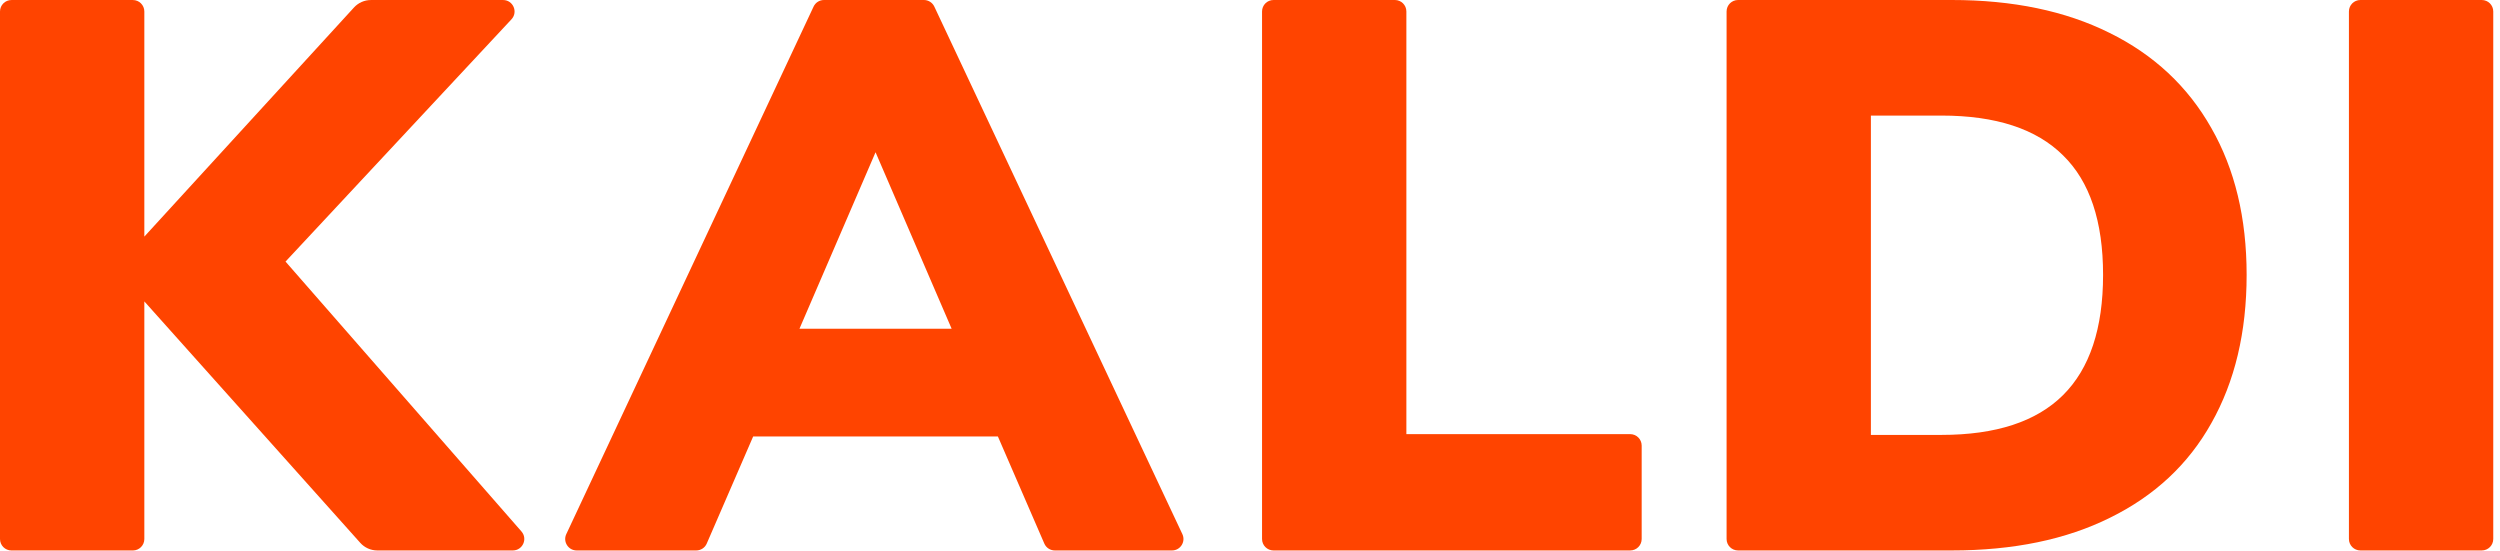
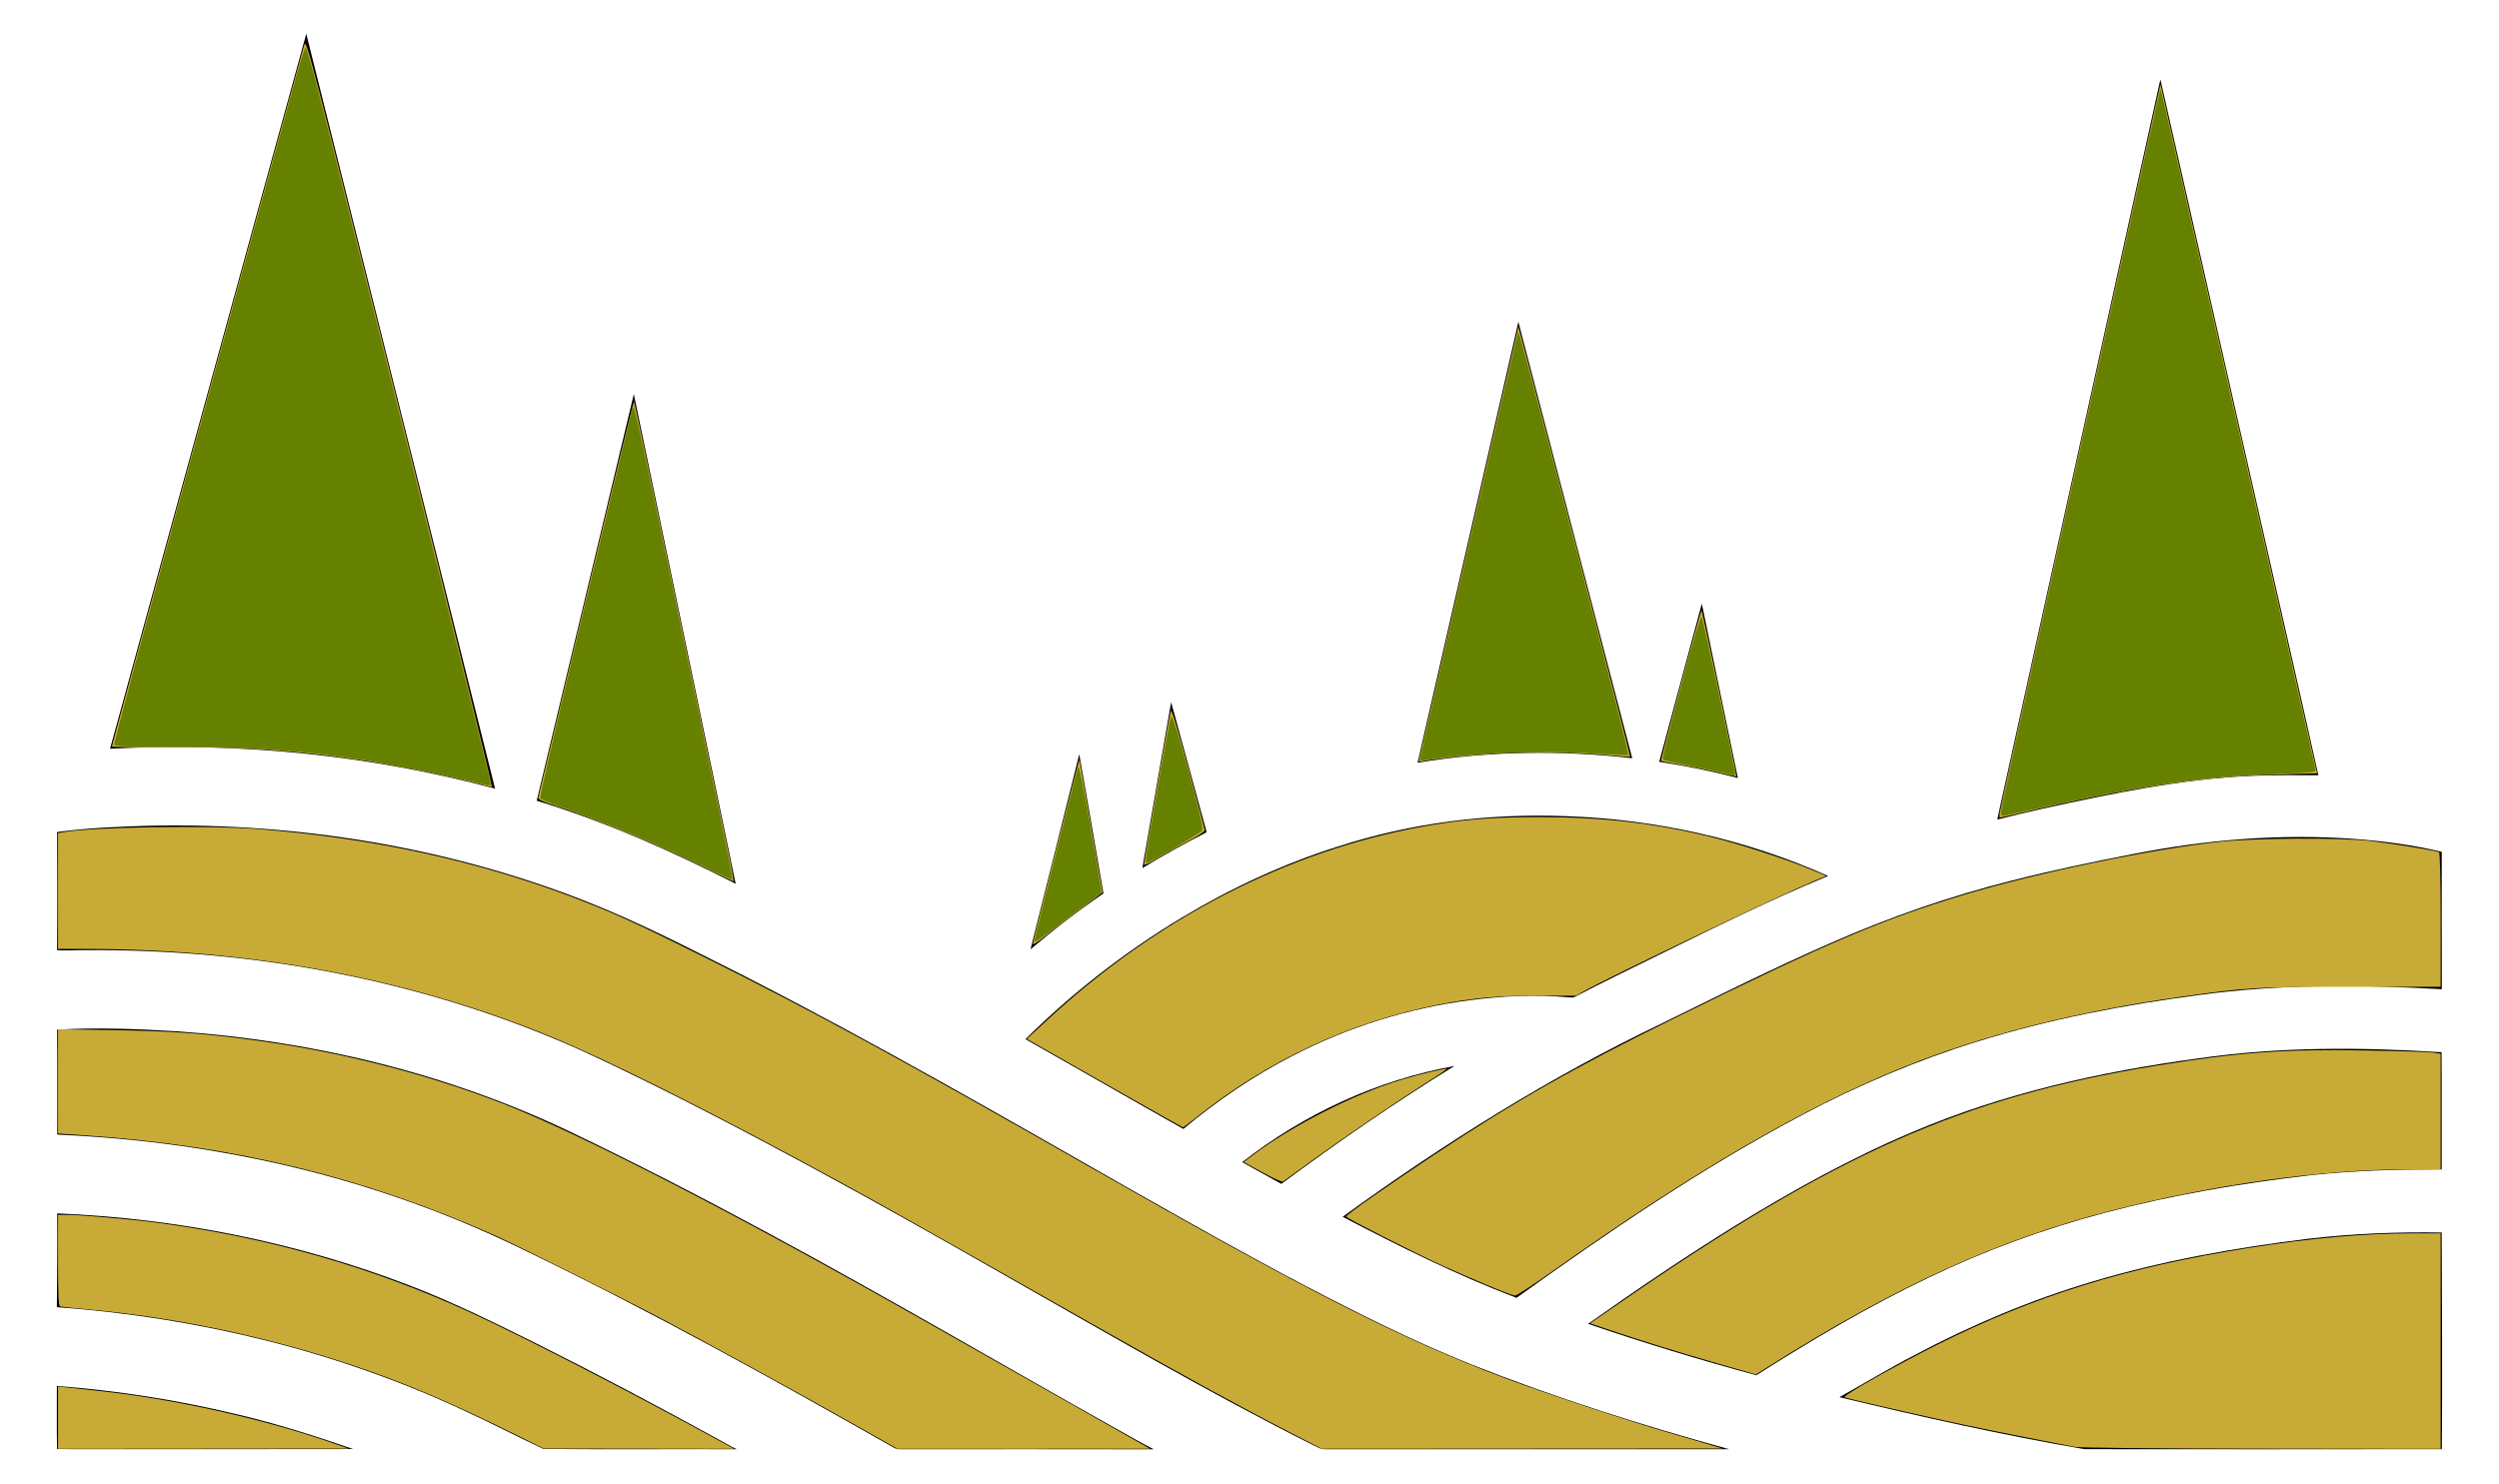
- <svg xmlns="http://www.w3.org/2000/svg" xmlns:xlink="http://www.w3.org/1999/xlink" viewBox="0 0 109 24">
-   <g transform="translate(-1470)">
-     <g style="mix-blend-mode:normal" transform="translate(1470)" fill="#f40">
-       <use xlink:href="#b" style="mix-blend-mode:normal" />
-       <use xlink:href="#c" style="mix-blend-mode:normal" />
-       <use xlink:href="#d" style="mix-blend-mode:normal" />
-       <use xlink:href="#e" style="mix-blend-mode:normal" />
-       <use xlink:href="#f" style="mix-blend-mode:normal" />
-     </g>
-   </g>
-   <defs>
-     <path id="b" d="M22.735 23.171c.283.323.053.829-.376.829h-5.907c-.285 0-.556-.121-.745-.333l-9.414-10.526v10.36c0 .276-.224.5-.5.5h-5.293c-.276 0-.5-.224-.5-.5v-23c0-.276.224-.5.5-.5h5.293c.276 0 .5.224.5.5v9.815l9.141-9.99c.19-.207.457-.325.738-.325h5.762c.437 0 .664.521.366.841l-9.851 10.563 10.287 11.767z" />
-     <path id="c" d="M45.991 24c-.199 0-.38-.118-.459-.301l-2.024-4.669h-10.67l-2.024 4.669c-.079.183-.259.301-.459.301h-5.212c-.366 0-.608-.381-.453-.712l10.782-23c.082-.176.259-.288.453-.288h4.358c.194 0 .37.112.453.287l10.815 23c.156.332-.086.713-.452.713h-5.108zm-11.135-9.668h6.635l-3.317-7.694-3.317 7.694z" />
-     <path id="d" d="M55.525 24c-.276 0-.5-.224-.5-.5v-23c0-.276.224-.5.5-.5h5.293c.276 0 .5.224.5.5v18.428h9.759c.276 0 .5.224.5.5v4.072c0 .276-.224.5-.5.5h-15.552z" />
-     <path id="e" d="M75.279.5c0-.276.224-.5.5-.5h9.315c2.667 0 4.959.477 6.874 1.43 1.938.953 3.42 2.338 4.446 4.153 1.026 1.793 1.539 3.926 1.539 6.4 0 2.496-.513 4.652-1.539 6.468-1.003 1.793-2.474 3.166-4.412 4.119-1.915.953-4.218 1.43-6.908 1.43h-9.315c-.276 0-.5-.224-.5-.5v-23zm9.37 18.462c2.371 0 4.138-.579 5.301-1.736 1.163-1.157 1.744-2.905 1.744-5.242 0-2.338-.581-4.074-1.744-5.209-1.163-1.157-2.93-1.736-5.301-1.736h-3.078v13.923h3.078z" />
-     <path id="f" d="M102.913 24c-.276 0-.5-.224-.5-.5v-23c0-.276.224-.5.5-.5h5.293c.276 0 .5.224.5.5v23c0 .276-.224.5-.5.5h-5.293z" />
-   </defs>
+ <svg xmlns="http://www.w3.org/2000/svg" enable-background="new 0 0 2682 1592.058" version="1.1" viewBox="0 0 2682 1592.058" id="svg3823">
+   <defs id="defs3827" />
+   <path d="m118.12 803.78c70.215-255.84 140.24-511.76 210.58-767.57 67.638 270.11 134.96 540.3 202.63 810.41-134.3-36.101-274.39-50.05-413.2-42.84z" id="path3791" />
+   <path d="m2318.6 85.216c36.253 159.58 72.507 319.15 108.76 478.72 20.199 89.437 40.869 178.77 60.765 268.28-23.585 0.152-47.187-0.522-70.754 0.657-75.775 3.251-150.25 18.918-224.14 35.04-16.627 3.74-33.204 7.631-49.68 11.877 58.405-264.84 116.69-529.72 175.05-794.57z" id="path3793" />
+   <path d="m1521.4 818.8c36.068-157.77 72.052-315.55 108.17-473.3 40.701 156.16 81.435 312.33 122.17 468.48-76.499-8.844-154.33-7.816-230.34 4.818z" id="path3795" />
+   <path d="m680.23 423.09c36.59 175.2 72.776 350.47 109.32 525.69-68.733-35.158-139.57-66.627-213.53-89.184 34.703-145.52 69.424-291.02 104.21-436.5z" id="path3797" />
+   <path d="m1780.7 817.83c15.246-56.62 30.458-113.24 45.738-169.84 12.904 62.416 25.825 124.81 38.713 187.21-27.814-7.278-56.031-13.056-84.451-17.369z" id="path3799" />
+   <path d="m1226 931.98c10.495-59.366 20.384-118.83 30.896-178.2 12.214 44.255 24.124 88.595 36.304 132.85 0.404 2.308 1.718 4.666 1.381 7.059-23.298 11.943-46.327 24.494-68.581 38.291z" id="path3801" />
+   <path d="m1158.3 809.64c8.726 49.815 17.47 99.629 25.96 149.48-27.156 18.565-53.268 38.645-78.268 60.007 17.486-69.811 35.023-139.62 52.308-209.48z" id="path3803" />
+   <path d="m1435.2 909c79.177-25.758 163.02-36.118 246.12-32.8 96.495 3.386 192.45 24.848 280.71 64.151-62.264 25.691-122.59 55.761-183.04 85.411-29.599 14.639-59.366 28.976-88.628 44.272-2.207 1.381-4.818 0.691-7.193 0.606-35.36-3.251-71.024-1.432-106.17 3.167-65.869 8.625-130.16 28.875-189.18 59.316-42.166 21.597-81.519 48.467-117.82 78.841-56.604-31.907-112.85-64.42-169.42-96.411 50.269-49.747 106.42-93.564 167.05-130.02 52.711-31.739 108.86-57.986 167.57-76.533z" id="path3805" />
+   <path d="m163.45 886.36c157.95-2.847 317 23.046 464.3 80.727 58.979 23.181 115.26 52.493 171.78 81.014 139.42 71.31 275.13 149.53 411.13 227.1 63.292 35.916 126.65 71.765 191.1 105.58 57.934 30.29 116.51 59.619 177.22 83.979 90.38 35.765 183.12 65.33 276.84 90.987-144.71 0.017-289.42-0.017-434.13 0.017-3.942 0.219-7.362-2.005-10.782-3.571-114.98-57.716-226.04-122.78-337.9-186.22-64.858-37.045-129.9-73.753-195.57-109.33-82.665-44.71-165.97-88.359-251.23-127.93-167.91-75.926-353.13-110.44-536.99-108.68-9.316-0.084-18.649 0.809-27.948-0.034 0.371-42.267 0.202-84.552 0.084-126.82 33.81-4.532 68.008-5.863 102.09-6.823z" id="path3807" />
+   <path d="m2288 917.07c78.571-15.583 159.18-22.372 239.18-16.459 31.385 2.409 62.736 6.52 93.379 13.848 0.034 49.158-0.118 98.332 0.084 147.49-86.876-4.919-174.41-5.66-260.78 6.25-80.239 10.563-160.09 25.792-237.47 49.865-64.909 20.064-127.68 46.833-187.72 78.571-107.63 56.907-208.41 125.69-307.14 196.63-64.201-24.41-125.71-55.256-186.54-86.994 108.44-78.706 222.49-150.18 343.46-208.07 59.703-29.38 119.26-59.164 180.24-85.832 62.736-27.712 127.76-50.286 194.29-66.998 42.671-10.899 85.798-19.895 129.01-28.301z" id="path3809" />
+   <path d="m61.328 1105.3c42.436-2.308 85.023-0.876 127.43 1.769 146.04 10.007 291.07 44.761 423.4 107.98 140.77 67.469 277.36 143.26 412.94 220.55 56.924 32.395 113.73 65.01 170.87 97.018 14.083 7.766 27.931 15.97 42.284 23.231-88.19-0.219-176.4-0.051-264.59-0.084-4.885-0.286-10.259 1.028-14.606-1.803-129.14-73.298-259.08-145.42-392.79-210.14-103.18-51.129-213.93-86.708-327.32-106.5-58.625-10.546-118.01-16.577-177.48-19.323-0.084-37.568 0.186-75.135-0.134-112.7z" id="path3811" />
+   <path d="m2359.3 1136.2c86.388-12.55 174.11-12.129 261.05-6.604 0.37 41.914 0 83.827 0.185 125.76-46.462-0.017-92.991 1.129-139.22 6.098-75.101 8.625-149.86 21.277-222.98 40.667-64.875 17.2-128.18 40.364-188.63 69.525-63.949 30.526-125 66.728-184.77 104.7-60.731-16.459-120.99-34.737-180.52-55.138 51.887-36.809 104.65-72.439 158.73-105.95 60.579-37.214 122.93-71.883 188.46-99.629 97.86-41.863 202.53-65.246 307.7-79.431z" id="path3813" />
+   <path d="m1333.2 1247.6c66.307-51.819 144.84-88.224 227.78-103.22-63.881 39.235-125.62 81.89-185.8 126.57-13.965-7.85-28.066-15.448-41.981-23.349z" id="path3815" />
+   <path d="m61.395 1302.6c128.86 5.34 257.14 30.862 377.61 77.139 48.349 18.464 94.676 41.678 140.97 64.69 63.561 31.907 126.36 65.263 188.71 99.477 7.328 3.925 14.437 8.288 21.968 11.877-69.103-0.27-138.24 0.32-207.33-0.303-28.15-13.123-55.744-27.577-83.979-40.6-137.36-64.454-287.21-100.56-438.32-111.62 0.321-33.541 0.657-67.099 0.371-100.66z" id="path3817" />
+   <path d="m2476.6 1329.9c47.725-5.627 95.872-7.497 143.9-6.755 0.219 77.51 0.825 155.02 0.169 232.53-127.85 0.253-255.71 0.135-383.56 0.05-88.342-15.145-175.82-34.889-262.95-55.829 26.887-14.976 53.217-31.014 80.576-45.148 60.849-32.328 124.65-59.249 190.72-78.908 75.386-22.557 153.13-36.321 231.15-45.94z" id="path3819" />
+   <path d="m61.243 1555.5c-0.489-22.557-0.067-45.098-0.202-67.655 64.774 4.953 129.16 15.061 192.32 30.206 42.604 10.007 84.349 23.214 125.67 37.534-101.13 0.303-202.26 0.017-303.38 0.135-4.8 0.016-9.601-0.068-14.403-0.22z" id="path3821" />
+   <path style="fill:#c8ab37;stroke-width:1.807" d="m 62.294,1521.88 v -33.494 l 8.584,0.975 c 4.721,0.536 20.375,2.241 34.787,3.787 82.008,8.8 177.517,30.158 252.994,56.576 l 15.36,5.376 -155.863,0.136 -155.863,0.136 z" id="path3939" />
+   <path style="fill:#c8ab37;stroke-width:1.807" d="m 551.115,1538.984 c -70.109,-34.696 -119.494,-55.637 -174.385,-73.946 -89.804,-29.953 -186.013,-50.335 -278.294,-58.956 -17.393,-1.625 -32.641,-3.234 -33.883,-3.576 -1.736,-0.478 -2.259,-11.928 -2.259,-49.471 v -48.849 l 10.391,0.023 c 13.937,0.031 66.666,4.605 93.518,8.113 121.143,15.826 234.445,48.267 340.55,97.506 54.638,25.355 159.441,79.213 246.759,126.81 l 34.335,18.716 -102.101,-0.136 -102.101,-0.136 -32.528,-16.098 z" id="path3941" />
+   <path style="fill:#c8ab37;stroke-width:1.807" d="M 913.439,1527.217 C 855.998,1494.726 757.631,1440.798 709.237,1415.267 665.408,1392.145 551.496,1335.2 530.032,1325.682 390.35,1263.745 252.295,1230.016 93.466,1219.022 l -31.173,-2.158 v -55.983 -55.983 l 60.99,1.013 c 63.208,1.05 97.026,3.545 154.056,11.369 90.215,12.376 183.165,36.353 263.837,68.058 83.197,32.698 249.721,118.521 445.451,229.577 36.775,20.866 103.457,58.657 148.182,83.981 44.726,25.324 85.386,48.373 90.355,51.221 l 9.036,5.178 -135.533,0.016 -135.533,0.016 -49.695,-28.11 z" id="path3943" />
+   <path style="fill:#c8ab37;stroke-width:1.807" d="m 1383.286,1537.099 c -55.28,-28.575 -118.456,-63.24 -211.431,-116.013 C 984.233,1314.591 950.701,1295.706 901.852,1269.024 763.781,1193.606 650.757,1136.936 586.354,1110.836 435.644,1049.76 269.087,1018.789 90.756,1018.681 l -28.462,-0.017 v -62.144 -62.144 l 5.873,-1.054 c 30.878,-5.539 156.235,-7.5 209.172,-3.272 124.417,9.936 235.608,34.219 340.639,74.39 40.28,15.406 67.266,27.743 138.28,63.215 118.362,59.123 209.724,108.894 414.693,225.911 233.23,133.151 334.29,184.539 444.547,226.05 43.207,16.267 130.345,45.274 175.289,58.352 18.884,5.495 39.621,11.583 46.081,13.529 l 11.746,3.538 -215.045,0.139 -215.045,0.139 z" id="path3945" />
+   <path style="fill:#c8ab37;stroke-width:1.807" d="m 505.938,839.5 c -30.098,-7.798 -86.587,-18.939 -121.979,-24.057 -72.255,-10.45 -128.617,-14.082 -206.463,-13.302 -31.557,0.316 -57.376,-0.087 -57.376,-0.895 0.001,-1.775 203.393,-743.792 206.526,-753.453 2.09,-6.445 7.201,13.223 102.717,395.304 57.365,229.469 99.645,401.972 98.485,401.82 -1.118,-0.146 -10.977,-2.584 -21.91,-5.416 z" id="path3947" />
+   <path style="fill:#c8ab37;stroke-width:1.807" d="M 759.102,932.752 C 707.96,907.403 641.371,879.733 595.739,864.87 c -13.972,-4.551 -18.454,-6.752 -17.941,-8.811 0.376,-1.51 23.395,-98.041 51.152,-214.513 27.758,-116.473 50.94,-211.21 51.516,-210.528 0.576,0.682 21.964,102.077 47.529,225.322 25.565,123.244 49.582,238.922 53.37,257.06 3.788,18.139 6.39,32.917 5.78,32.842 -0.609,-0.076 -13.229,-6.146 -28.044,-13.49 z" id="path3949" />
+   <path style="fill:#c8ab37;stroke-width:1.807" d="m 1108.607,1013.377 c 0,-3.6 49.429,-199.72 49.89,-197.948 0.249,0.959 5.919,33.435 12.6,72.169 l 12.146,70.426 -5.242,4.015 c -2.883,2.208 -15,11.333 -26.927,20.278 -11.927,8.944 -26.361,20.034 -32.076,24.644 -5.715,4.61 -10.391,7.497 -10.391,6.416 z" id="path3951" />
+   <path style="fill:#c8ab37;stroke-width:1.807" d="m 1227.875,928.027 c 0,-4.072 27.357,-161.538 28.63,-164.791 0.859,-2.195 7.328,18.835 18.901,61.442 9.677,35.628 17.58,65.722 17.56,66.877 -0.019,1.154 -9.316,7.016 -20.66,13.025 -11.344,6.01 -25.981,14.205 -32.528,18.212 -6.546,4.007 -11.903,6.363 -11.903,5.236 z" id="path3953" />
+   <path style="fill:#c8ab37;stroke-width:1.807" d="m 1523.087,814.984 c 0.518,-1.778 24.599,-106.874 53.511,-233.546 28.913,-126.672 52.746,-230.487 52.963,-230.7 0.217,-0.213 27.447,103.346 60.512,230.13 33.065,126.784 59.766,230.87 59.334,231.301 -0.431,0.431 -9.594,-0.111 -20.362,-1.206 -33.393,-3.394 -89.763,-4.334 -124.39,-2.075 -30.025,1.959 -68.249,6.038 -78.301,8.357 -3.405,0.785 -4.03,0.352 -3.268,-2.262 z" id="path3955" />
+   <path style="fill:#c8ab37;stroke-width:1.807" d="m 1845.905,829.601 c -9.442,-2.256 -27.332,-5.928 -39.756,-8.16 -12.424,-2.232 -22.927,-4.307 -23.339,-4.613 -1.036,-0.766 42.071,-161.351 43.319,-161.374 0.949,-0.018 38.192,177.524 37.343,178.017 -0.219,0.127 -8.124,-1.614 -17.566,-3.871 z" id="path3957" />
+   <path style="fill:#c8ab37;stroke-width:1.807" d="m 2146.243,872.741 c 1.101,-7.108 172.092,-782.757 172.471,-782.357 0.277,0.293 136.402,599.142 159.29,700.756 l 8.79,39.024 -42.691,1.166 c -81.627,2.23 -159.823,14.03 -277.99,41.951 -10.308,2.436 -19.169,4.428 -19.69,4.428 -0.522,0 -0.602,-2.236 -0.179,-4.97 z" id="path3959" />
+   <path style="fill:#c8ab37;stroke-width:1.807" d="m 1595.621,1379.402 c -14.909,-6.282 -36.458,-15.693 -47.888,-20.913 -29.936,-13.672 -103.005,-50.873 -103.005,-52.441 0,-1.977 43.788,-32.741 93.969,-66.019 87.342,-57.922 151.159,-94.17 261.126,-148.32 162.598,-80.067 220.501,-104.722 307.682,-131.015 78.783,-23.759 200.505,-49.007 275.108,-57.062 37.08,-4.004 129.113,-4.514 160.832,-0.892 23.689,2.705 71.673,10.521 74.207,12.088 1.004,0.62 1.691,30.189 1.691,72.771 l 2e-4,71.726 -95.325,0.021 c -102.051,0.023 -112.924,0.664 -184.776,10.906 -112.223,15.996 -210.741,40.942 -294.558,74.588 -107.614,43.198 -226.431,112.209 -378.452,219.811 -20.419,14.453 -38.561,26.254 -40.316,26.226 -1.755,-0.029 -15.389,-5.191 -30.297,-11.473 z" id="path3961" />
+   <path style="fill:#c8ab37;stroke-width:1.807" d="m 1185.288,1162.756 -83.247,-47.412 21.805,-20.222 c 117.19,-108.682 256.638,-180.835 400.746,-207.355 43.046,-7.922 75.728,-10.63 127.952,-10.603 67.715,0.035 123.228,6.503 184.238,21.465 29.543,7.245 80.987,23.994 106.373,34.631 l 16.835,7.055 -12.317,5.158 c -38.538,16.139 -220.34,103.17 -247.241,118.358 l -9.036,5.101 -40.66,-0.055 c -42.536,-0.057 -70.18,2.429 -106.619,9.59 -95.791,18.823 -183.35,59.665 -260.997,121.74 -6.886,5.505 -12.985,9.999 -13.553,9.985 -0.568,-0.013 -38.494,-21.36 -84.28,-47.437 z" id="path3963" />
+   <path style="fill:#c8ab37;stroke-width:1.807" d="m 1354.89,1258.573 -20.063,-11.057 7.798,-5.954 c 42.466,-32.425 110.209,-66.999 161.831,-82.594 19.062,-5.758 47.022,-12.471 47.975,-11.518 0.388,0.389 -5.592,4.664 -13.29,9.501 -38.014,23.887 -105.353,69.845 -143.204,97.736 -9.442,6.957 -18.026,13.166 -19.075,13.797 -1.049,0.631 -10.936,-3.828 -21.971,-9.91 z" id="path3965" />
+   <path style="fill:#c8ab37;stroke-width:1.807" d="m 1843.951,1463.847 c -43.017,-12.376 -83.494,-24.927 -116.949,-36.261 l -20.415,-6.917 30.354,-20.976 c 233.498,-161.354 370.098,-221.931 576.099,-255.477 89.755,-14.616 137.739,-18.093 227.695,-16.499 34.787,0.616 66.705,1.648 70.929,2.292 l 7.68,1.172 v 62.107 62.107 l -35.69,0.018 c -92.395,0.046 -208.174,16.176 -317.923,44.291 -120.825,30.953 -229.862,80.498 -366.664,166.607 l -14.603,9.192 z" id="path3967" />
+   <path style="fill:#c8ab37;stroke-width:1.807" d="m 2226.3,1553.188 c -78.982,-15.376 -107.51,-21.158 -140.954,-28.567 -46.928,-10.396 -101.901,-23.144 -105.673,-24.505 -3.392,-1.224 52.329,-32.912 99.349,-56.499 105.1,-52.722 203.582,-83.29 335.218,-104.049 66.722,-10.522 123.186,-15.504 175.71,-15.504 h 29.396 v 115.655 115.655 l -192.005,-0.214 c -116.167,-0.129 -195.573,-0.908 -201.04,-1.973 z" id="path3969" />
+   <path style="fill:#668000;stroke-width:1.807" d="m 505.034,838.605 c -25.413,-6.482 -93.047,-19.759 -121.979,-23.945 -68.658,-9.932 -112.998,-12.849 -195.368,-12.849 -49.739,0 -64.26,-0.507 -64.936,-2.269 -0.815,-2.123 43.564,-165.848 144.617,-533.537 23.492,-85.476 46.462,-169.056 51.045,-185.734 4.583,-16.678 8.957,-29.689 9.721,-28.914 0.763,0.775 5.528,16.86 10.588,35.744 18.556,69.251 187.998,749.87 187.998,755.156 0,1.642 -2.73,1.182 -21.685,-3.653 z" id="path3971" />
+   <path style="fill:#668000;stroke-width:1.807" d="M 754.414,929.803 C 702.274,904.516 647.13,881.539 601.073,865.912 c -11.285,-3.829 -20.879,-7.9 -21.318,-9.045 -0.784,-2.044 28.447,-126.382 75.182,-319.795 12.969,-53.671 23.579,-98.356 23.579,-99.3 0,-1.085 0.609,-1.085 1.653,-6.5e-4 1.737,1.803 14.642,62.506 69.52,326.995 36.352,175.204 37.28,179.879 35.651,179.652 -0.61,-0.085 -14.526,-6.662 -30.926,-14.615 z" id="path3973" />
+   <path style="fill:#668000;stroke-width:1.807" d="m 1110.414,1009.587 c 0,-2.466 44.801,-181.144 46.721,-186.332 0.844,-2.281 5.756,21.81 13.368,65.562 6.619,38.043 11.867,69.26 11.663,69.371 -0.204,0.111 -15.415,11.569 -33.803,25.462 -38.294,28.933 -37.949,28.698 -37.949,25.938 z" id="path3975" />
+   <path style="fill:#668000;stroke-width:1.807" d="m 1230.303,918.222 c 2.639,-19.625 25.109,-146.387 26.342,-148.603 1.53,-2.75 9.316,22.462 24.635,79.775 7.827,29.281 10.067,40.208 8.691,42.389 -1.533,2.431 -49.83,30.827 -58.317,34.288 -2.075,0.846 -2.325,-0.605 -1.351,-7.849 z" id="path3977" />
+   <path style="fill:#668000;stroke-width:1.807" d="m 1524.755,811.545 c 0.898,-4.395 65.131,-284.773 95.131,-415.244 5.004,-21.765 9.367,-39.84 9.695,-40.168 0.586,-0.586 26.794,98.363 67.548,255.029 34.208,131.502 51.129,198.543 50.317,199.355 -0.423,0.423 -15.806,-0.258 -34.185,-1.513 -54.369,-3.712 -131.365,-0.971 -180.756,6.435 l -8.815,1.322 z" id="path3979" />
+   <path style="fill:#668000;stroke-width:1.807" d="m 1857.469,831.426 c -1.094,-0.452 -17.614,-3.964 -36.711,-7.806 -19.097,-3.841 -35.202,-7.463 -35.788,-8.049 -1.192,-1.192 5.49,-27.878 25.923,-103.528 7.63,-28.248 14.508,-50.711 15.285,-49.917 1.668,1.705 35.99,162.783 35.99,168.906 0,1.601 -1.478,1.725 -4.699,0.394 z" id="path3981" />
+   <path style="fill:#668000;stroke-width:1.807" d="m 2147.689,872.741 c 0,-3.555 12.765,-62.179 78.61,-360.969 74.5,-338.065 91.934,-416.466 92.487,-415.913 0.638,0.638 25.508,109.644 104.58,458.38 33.24,146.601 60.844,268.308 61.341,270.46 0.849,3.671 0.096,3.973 -12.193,4.903 -7.204,0.545 -26.677,1.421 -43.275,1.946 -65.511,2.074 -138.641,12.904 -238.095,35.262 -22.25,5.002 -41.129,9.094 -41.953,9.094 -0.824,0 -1.5,-1.423 -1.501,-3.162 z" id="path3983" />
</svg>
